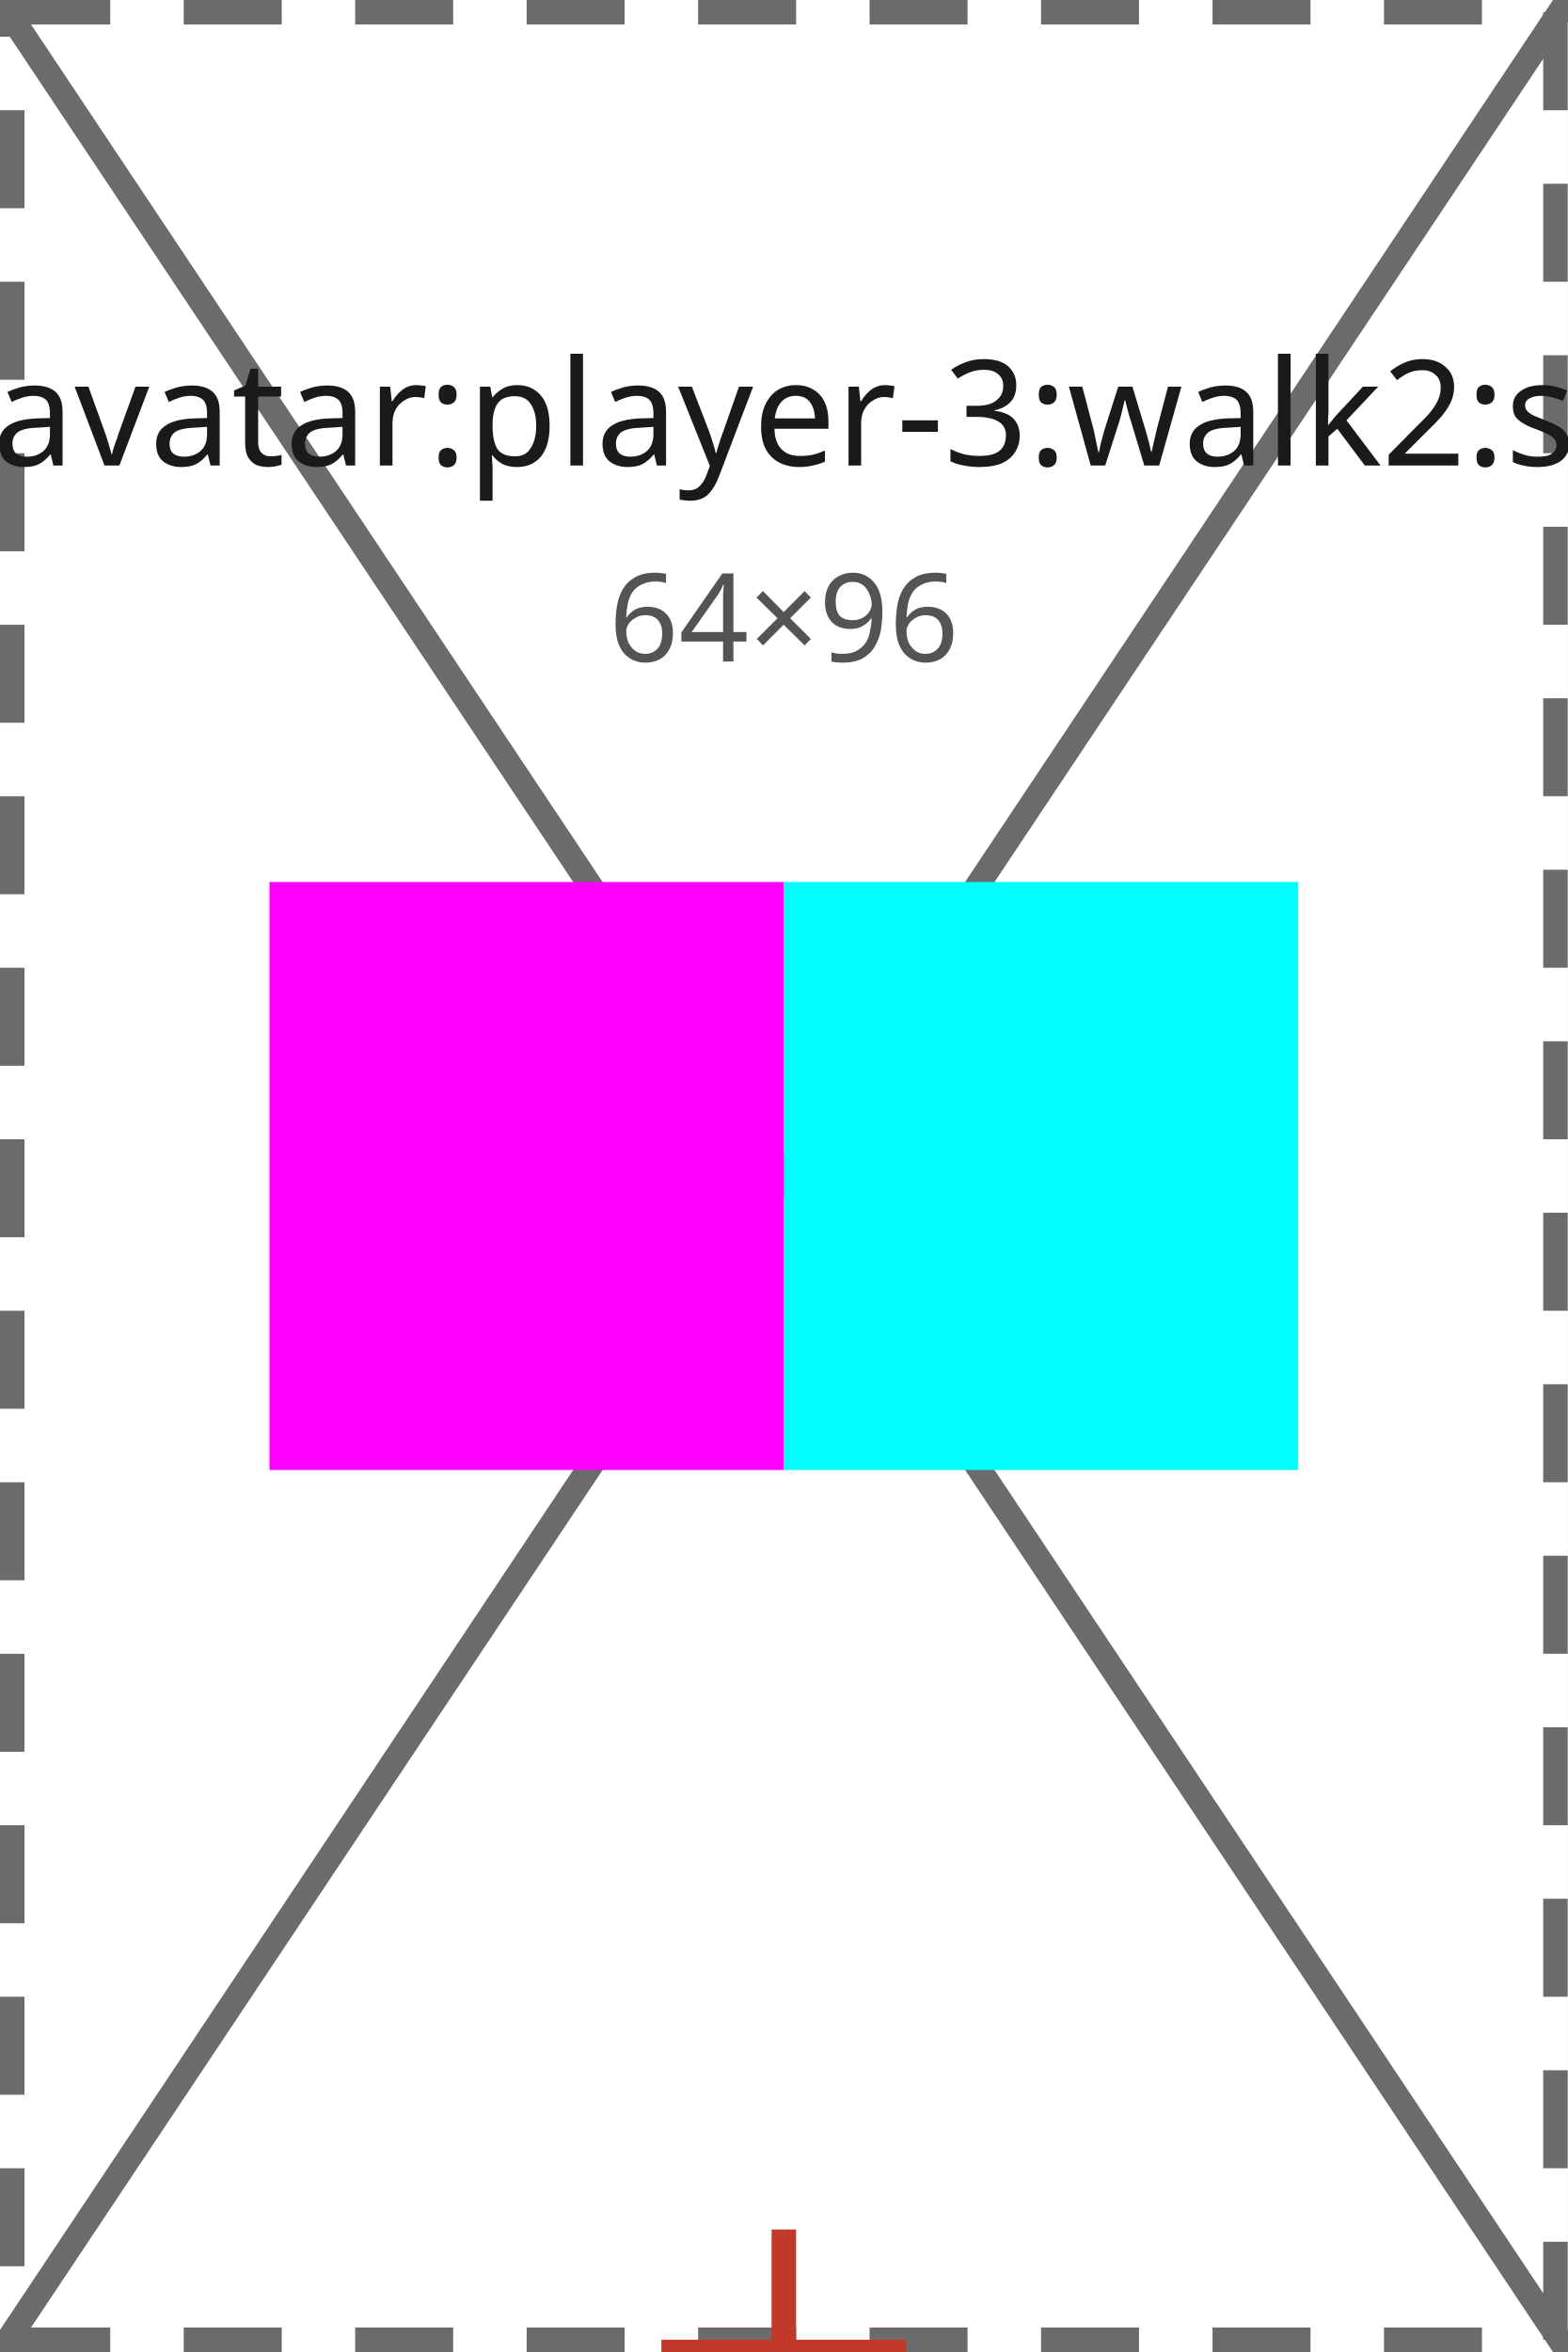
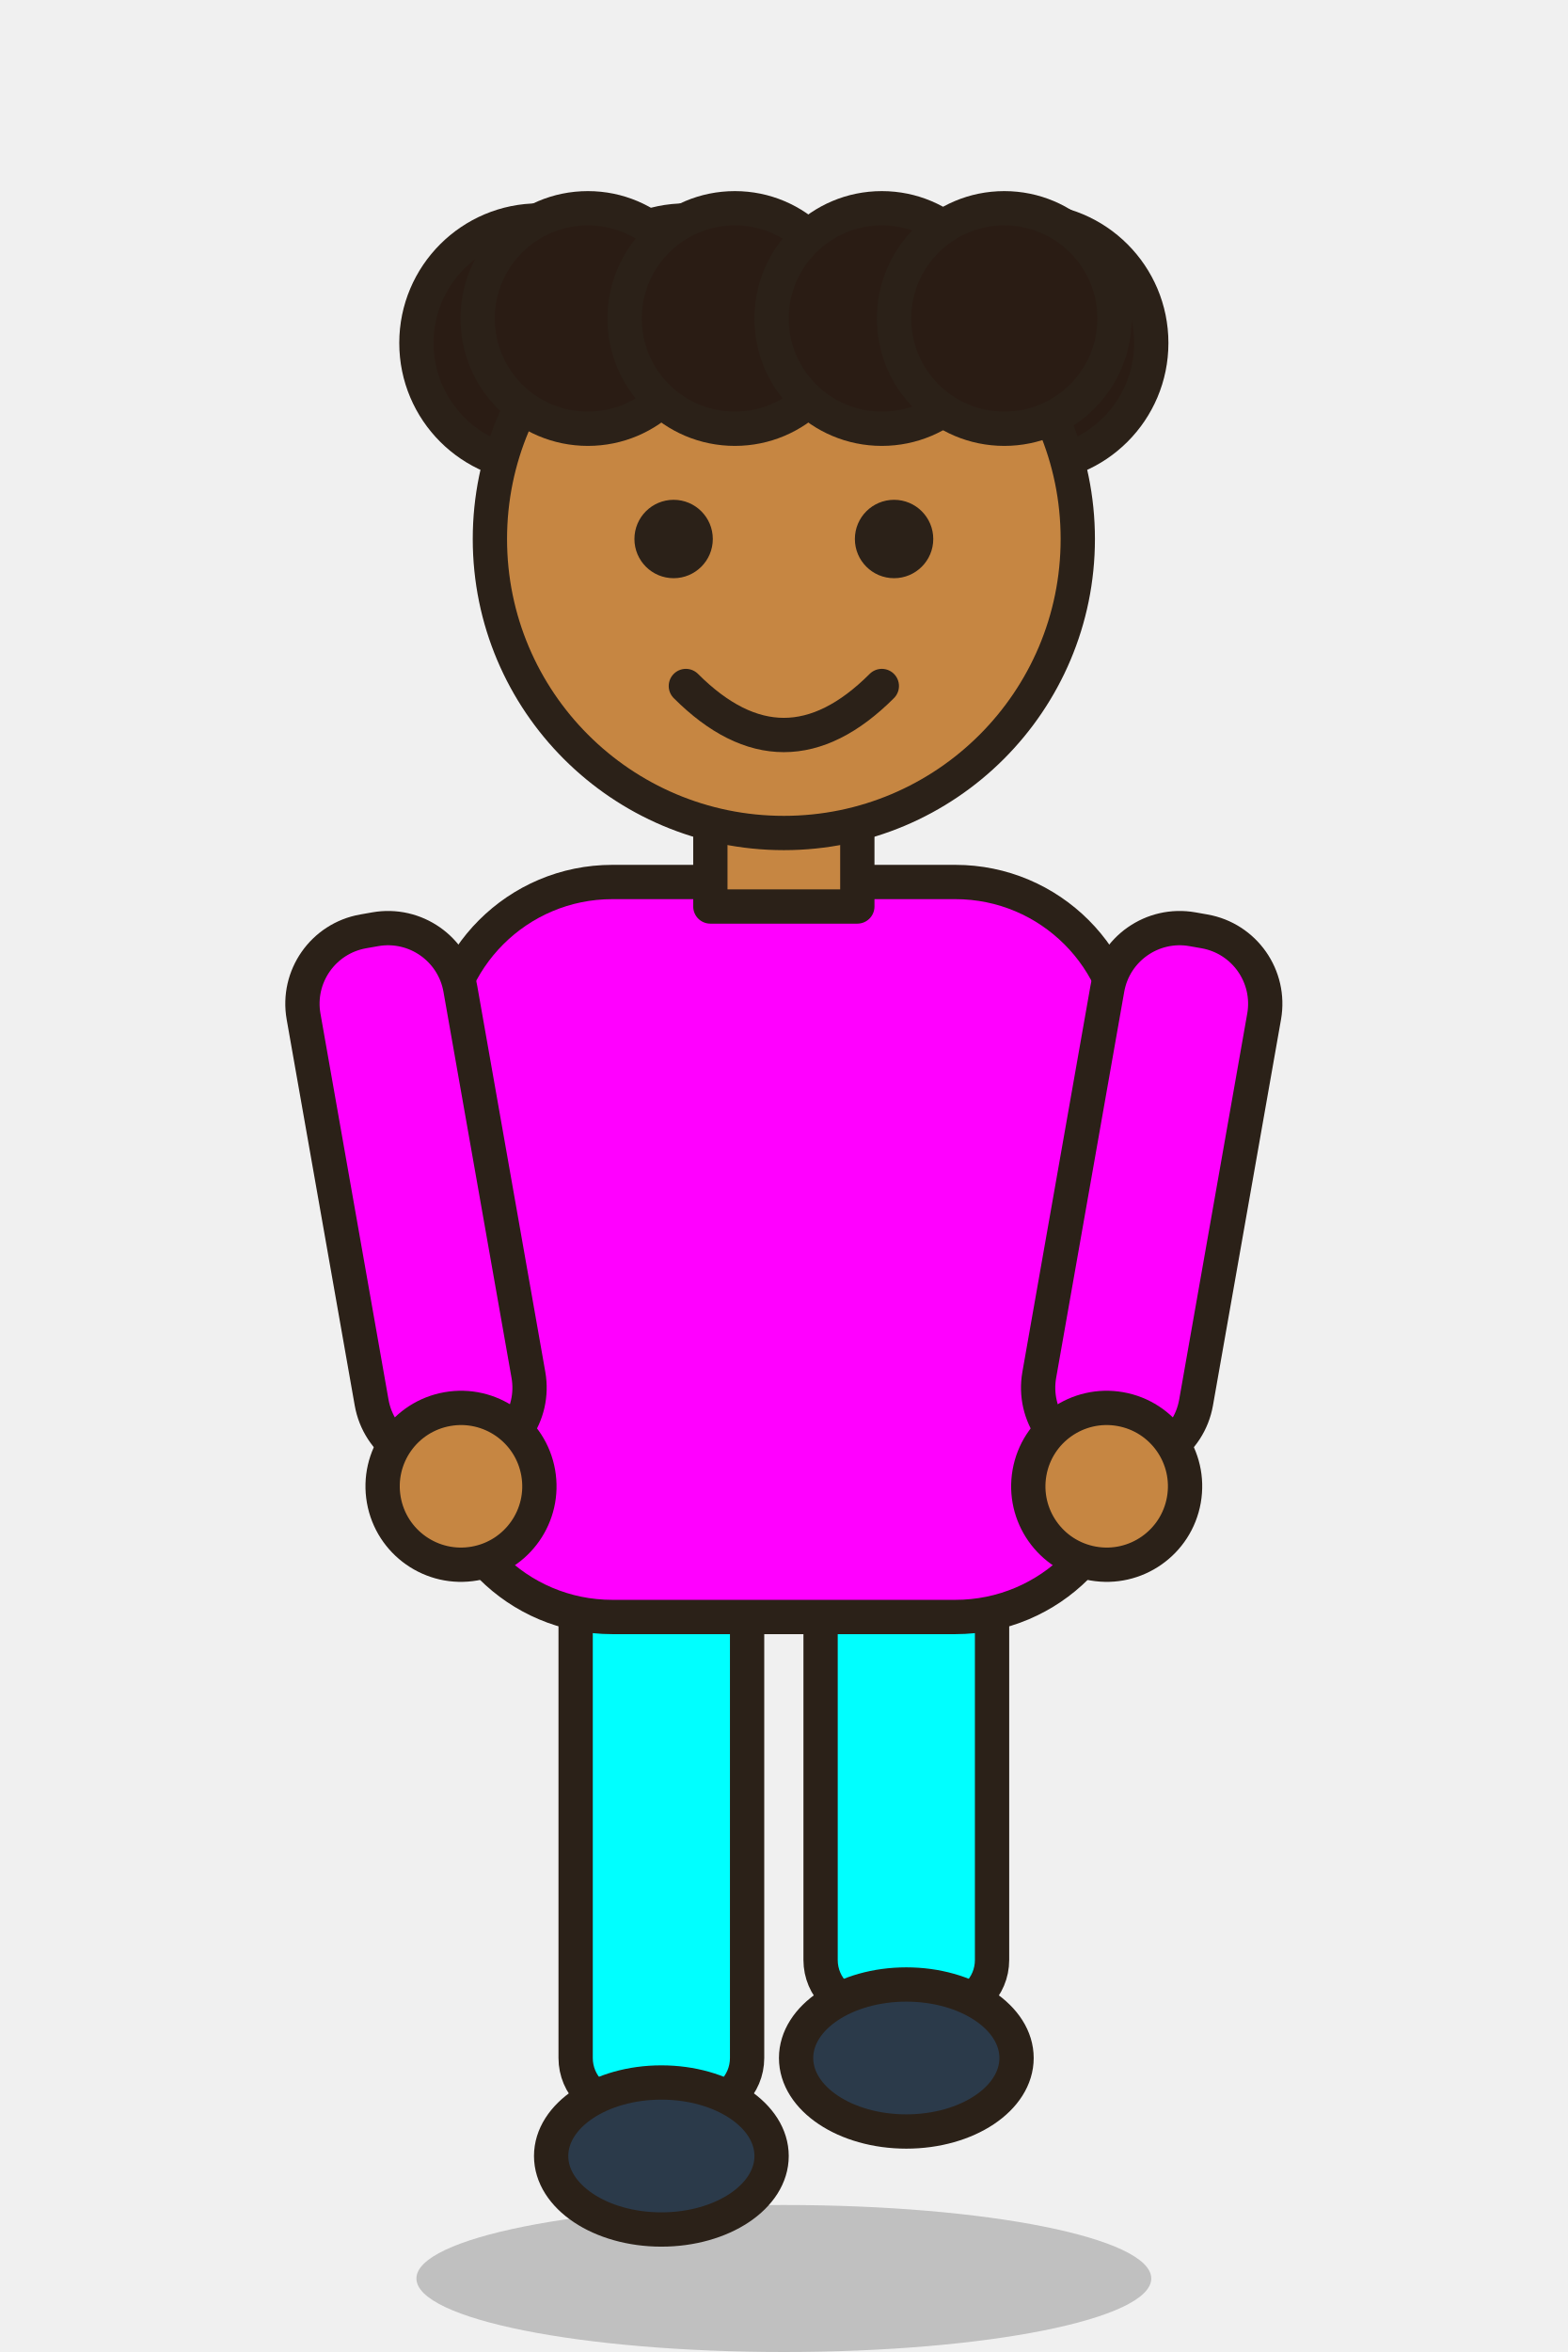
<svg xmlns="http://www.w3.org/2000/svg" viewBox="0 0 64 96" width="64" height="96">
-   <rect x="0" y="0" width="64" height="96" fill="#ffffff" />
-   <g fill="none" stroke="#6b6b6b" stroke-width="1">
-     <rect x="0.5" y="0.5" width="63" height="95" stroke-dasharray="4 3" />
-     <line x1="0" y1="0" x2="64" y2="96" />
-     <line x1="64" y1="0" x2="0" y2="96" />
+   <ellipse cx="32" cy="93" rx="15" ry="3" fill="#000000" opacity="0.2" />
+   <g>
+     <rect x="23.5" y="62" width="7" height="24" fill="#00FFFF" rx="2" stroke="#2b2118" stroke-width="1.4" stroke-linejoin="round" stroke-linecap="round" />
+     <ellipse cx="27" cy="88" rx="4.5" ry="3" fill="#2b3a4a" stroke="#2b2118" stroke-width="1.4" stroke-linejoin="round" stroke-linecap="round" />
  </g>
-   <rect x="11" y="36" width="21" height="24" fill="#FF00FF" />
-   <rect x="32" y="36" width="21" height="24" fill="#00FFFF" />
-   <g stroke="#c0392b" stroke-width="1">
-     <line x1="27" y1="96" x2="37" y2="96" />
-     <line x1="32" y1="91" x2="32" y2="101" />
+   <g>
+     <rect x="33.5" y="62" width="7" height="20" fill="#00FFFF" rx="2" stroke="#2b2118" stroke-width="1.4" stroke-linejoin="round" stroke-linecap="round" />
+     <ellipse cx="37" cy="84" rx="4.5" ry="3" fill="#2b3a4a" stroke="#2b2118" stroke-width="1.4" stroke-linejoin="round" stroke-linecap="round" />
  </g>
-   <text x="32" y="19" text-anchor="middle" font-family="sans-serif" font-size="6" fill="#1a1a1a">avatar:player-3:walk2:s</text>
-   <text x="32" y="27" text-anchor="middle" font-family="sans-serif" font-size="5" fill="#545454">64×96</text>
+   <rect x="18" y="36" width="28" height="30" fill="#FF00FF" rx="7" stroke="#2b2118" stroke-width="1.4" stroke-linejoin="round" stroke-linecap="round" />
+   <g transform="rotate(-10 15 39)">
+     <rect x="12" y="38" width="6.5" height="22" fill="#FF00FF" rx="3" stroke="#2b2118" stroke-width="1.4" stroke-linejoin="round" stroke-linecap="round" />
+     <circle cx="15" cy="61" r="3.2" fill="#c68642" stroke="#2b2118" stroke-width="1.4" stroke-linejoin="round" stroke-linecap="round" />
+   </g>
+   <g transform="rotate(10 49 39)">
+     <rect x="45.5" y="38" width="6.5" height="22" fill="#FF00FF" rx="3" stroke="#2b2118" stroke-width="1.4" stroke-linejoin="round" stroke-linecap="round" />
+     <circle cx="49" cy="61" r="3.2" fill="#c68642" stroke="#2b2118" stroke-width="1.4" stroke-linejoin="round" stroke-linecap="round" />
+   </g>
+   <circle cx="22" cy="14" r="5" fill="#2a1c14" stroke="#2b2118" stroke-width="1.4" stroke-linejoin="round" stroke-linecap="round" />
+   <circle cx="28" cy="14" r="5" fill="#2a1c14" stroke="#2b2118" stroke-width="1.4" stroke-linejoin="round" stroke-linecap="round" />
+   <circle cx="36" cy="14" r="5" fill="#2a1c14" stroke="#2b2118" stroke-width="1.4" stroke-linejoin="round" stroke-linecap="round" />
+   <circle cx="42" cy="14" r="5" fill="#2a1c14" stroke="#2b2118" stroke-width="1.4" stroke-linejoin="round" stroke-linecap="round" />
+   <rect x="29" y="31" width="6" height="6" fill="#c68642" stroke="#2b2118" stroke-width="1.4" stroke-linejoin="round" stroke-linecap="round" />
+   <circle cx="32" cy="22" r="12" fill="#c68642" stroke="#2b2118" stroke-width="1.4" stroke-linejoin="round" stroke-linecap="round" />
+   <circle cx="24" cy="13" r="4.5" fill="#2a1c14" stroke="#2b2118" stroke-width="1.4" stroke-linejoin="round" stroke-linecap="round" />
+   <circle cx="30" cy="13" r="4.5" fill="#2a1c14" stroke="#2b2118" stroke-width="1.4" stroke-linejoin="round" stroke-linecap="round" />
+   <circle cx="36" cy="13" r="4.5" fill="#2a1c14" stroke="#2b2118" stroke-width="1.4" stroke-linejoin="round" stroke-linecap="round" />
+   <circle cx="41" cy="13" r="4.5" fill="#2a1c14" stroke="#2b2118" stroke-width="1.4" stroke-linejoin="round" stroke-linecap="round" />
+   <circle cx="27.5" cy="22" r="1.6" fill="#2b2118" />
+   <circle cx="36.5" cy="22" r="1.6" fill="#2b2118" />
+   <path d="M28 28 Q32 32 36 28" fill="none" stroke="#2b2118" stroke-width="1.4" stroke-linejoin="round" stroke-linecap="round" />
</svg>
